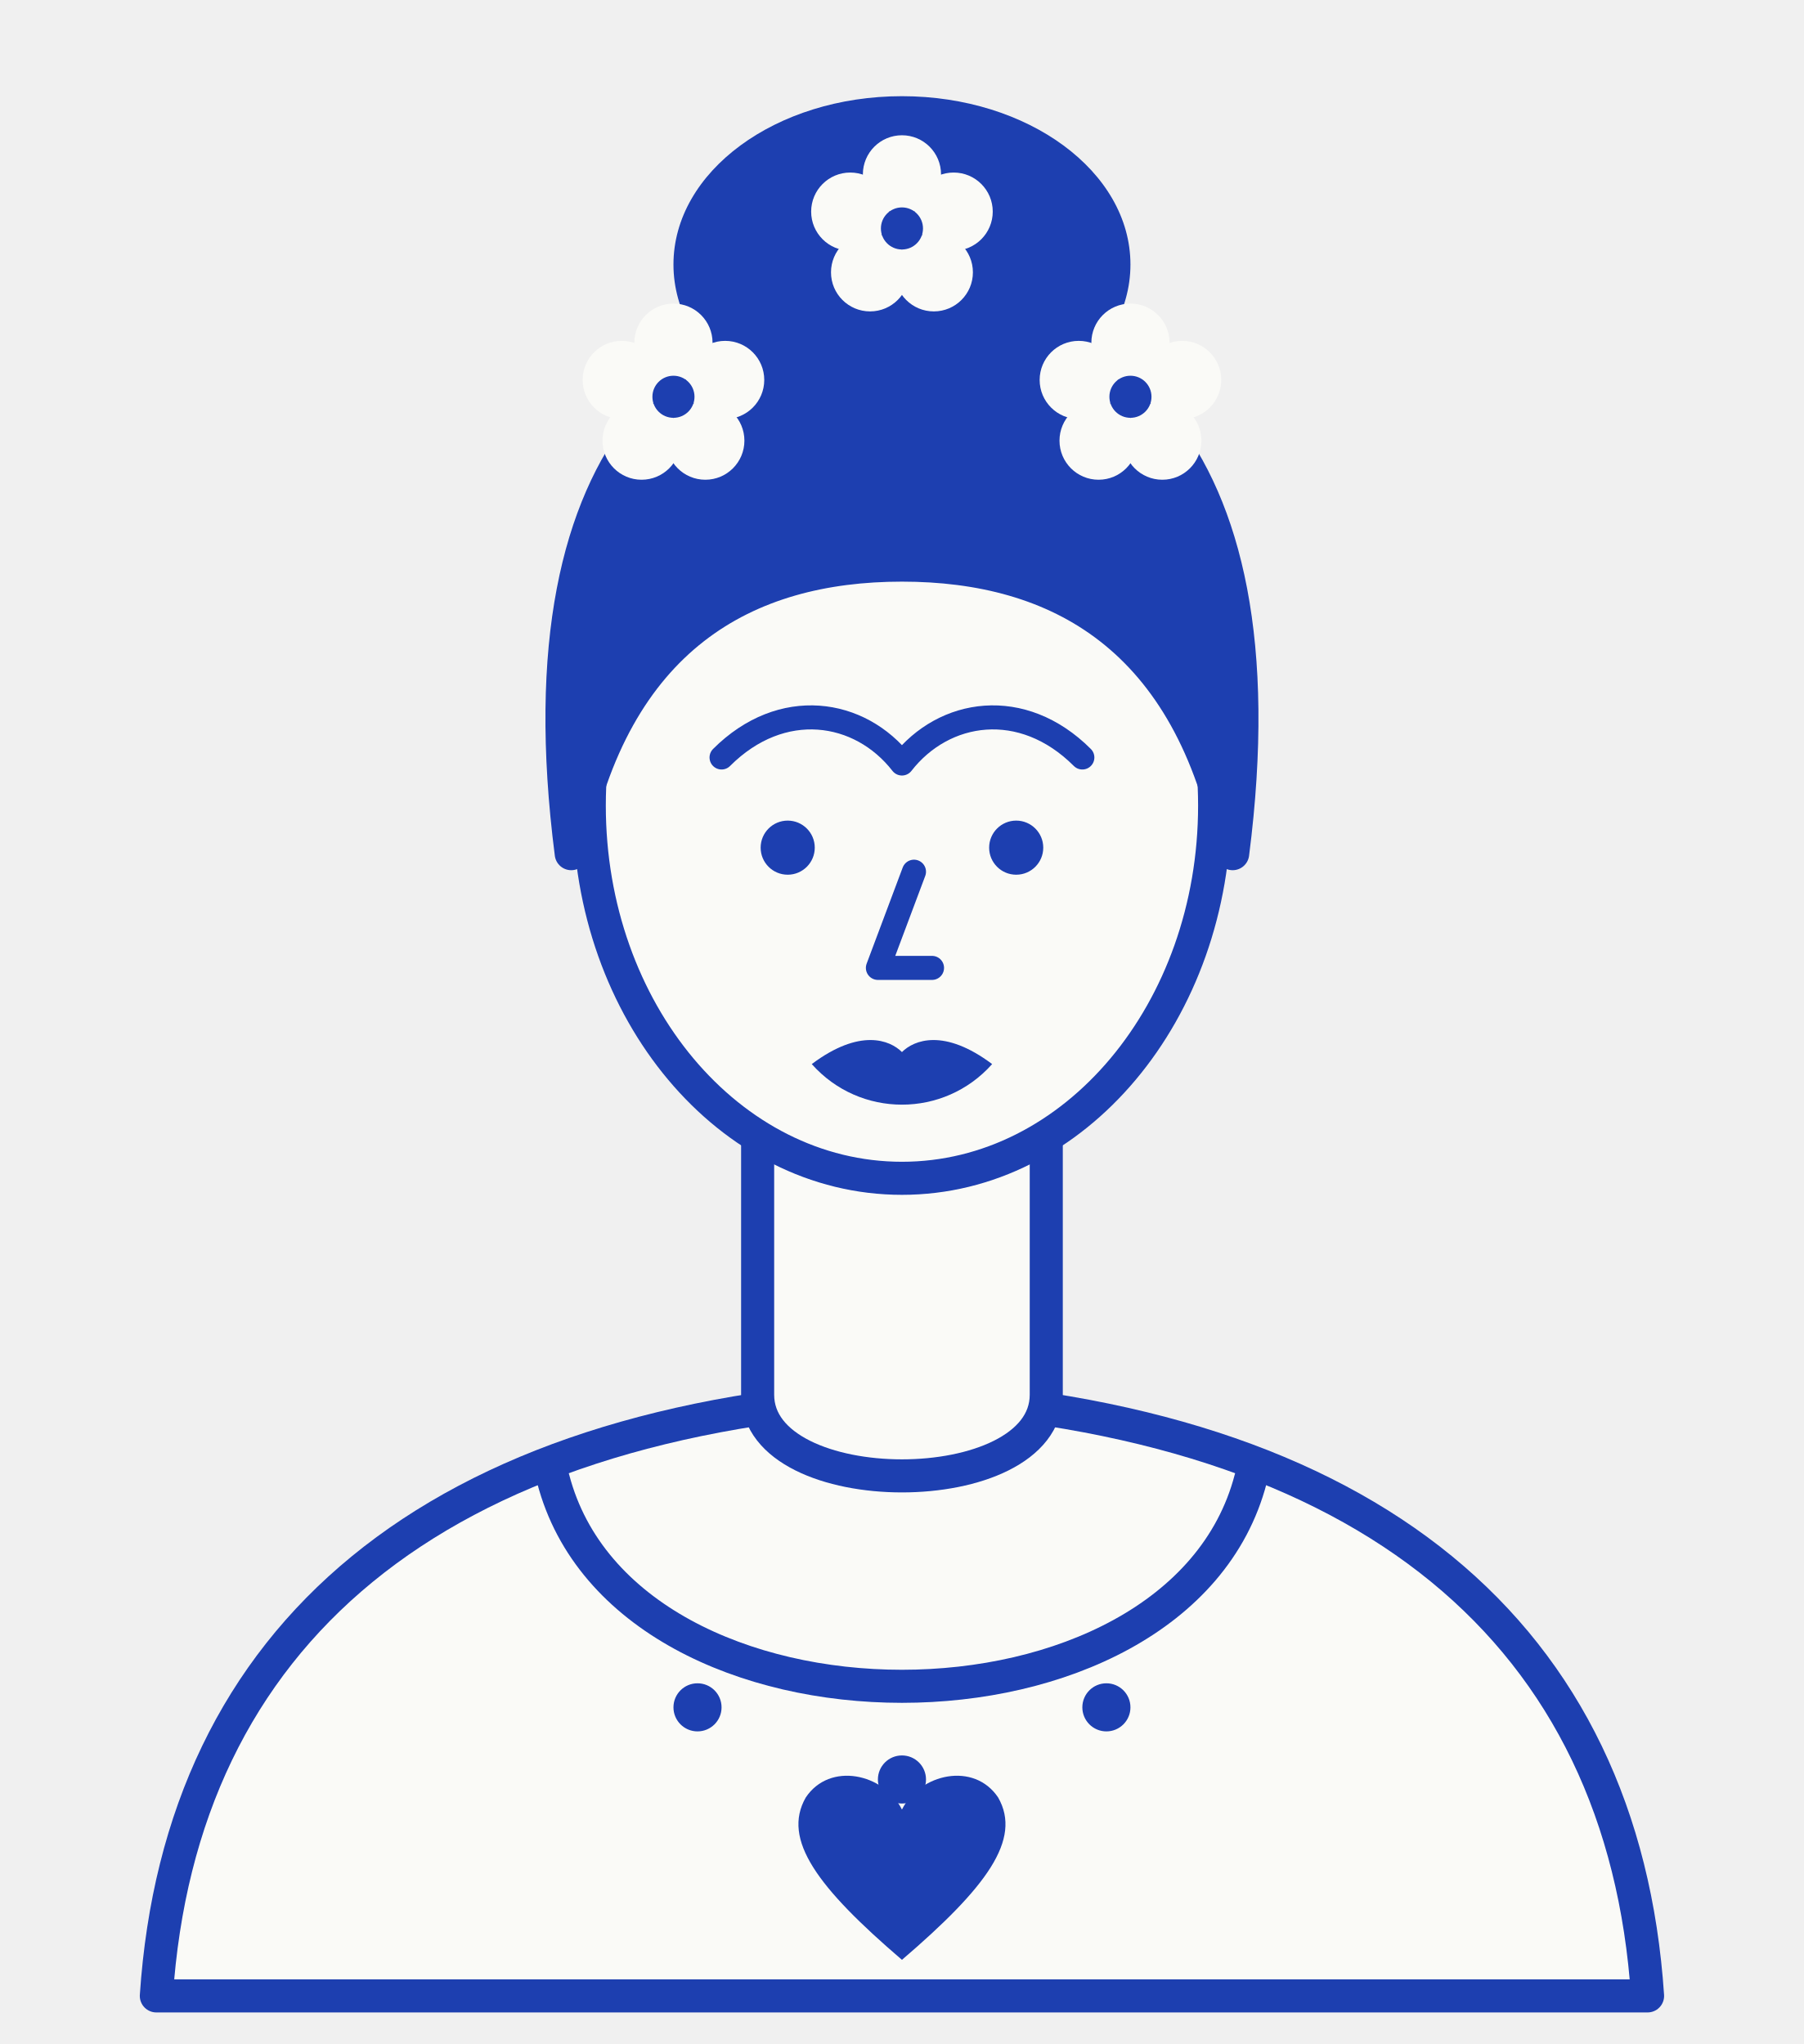
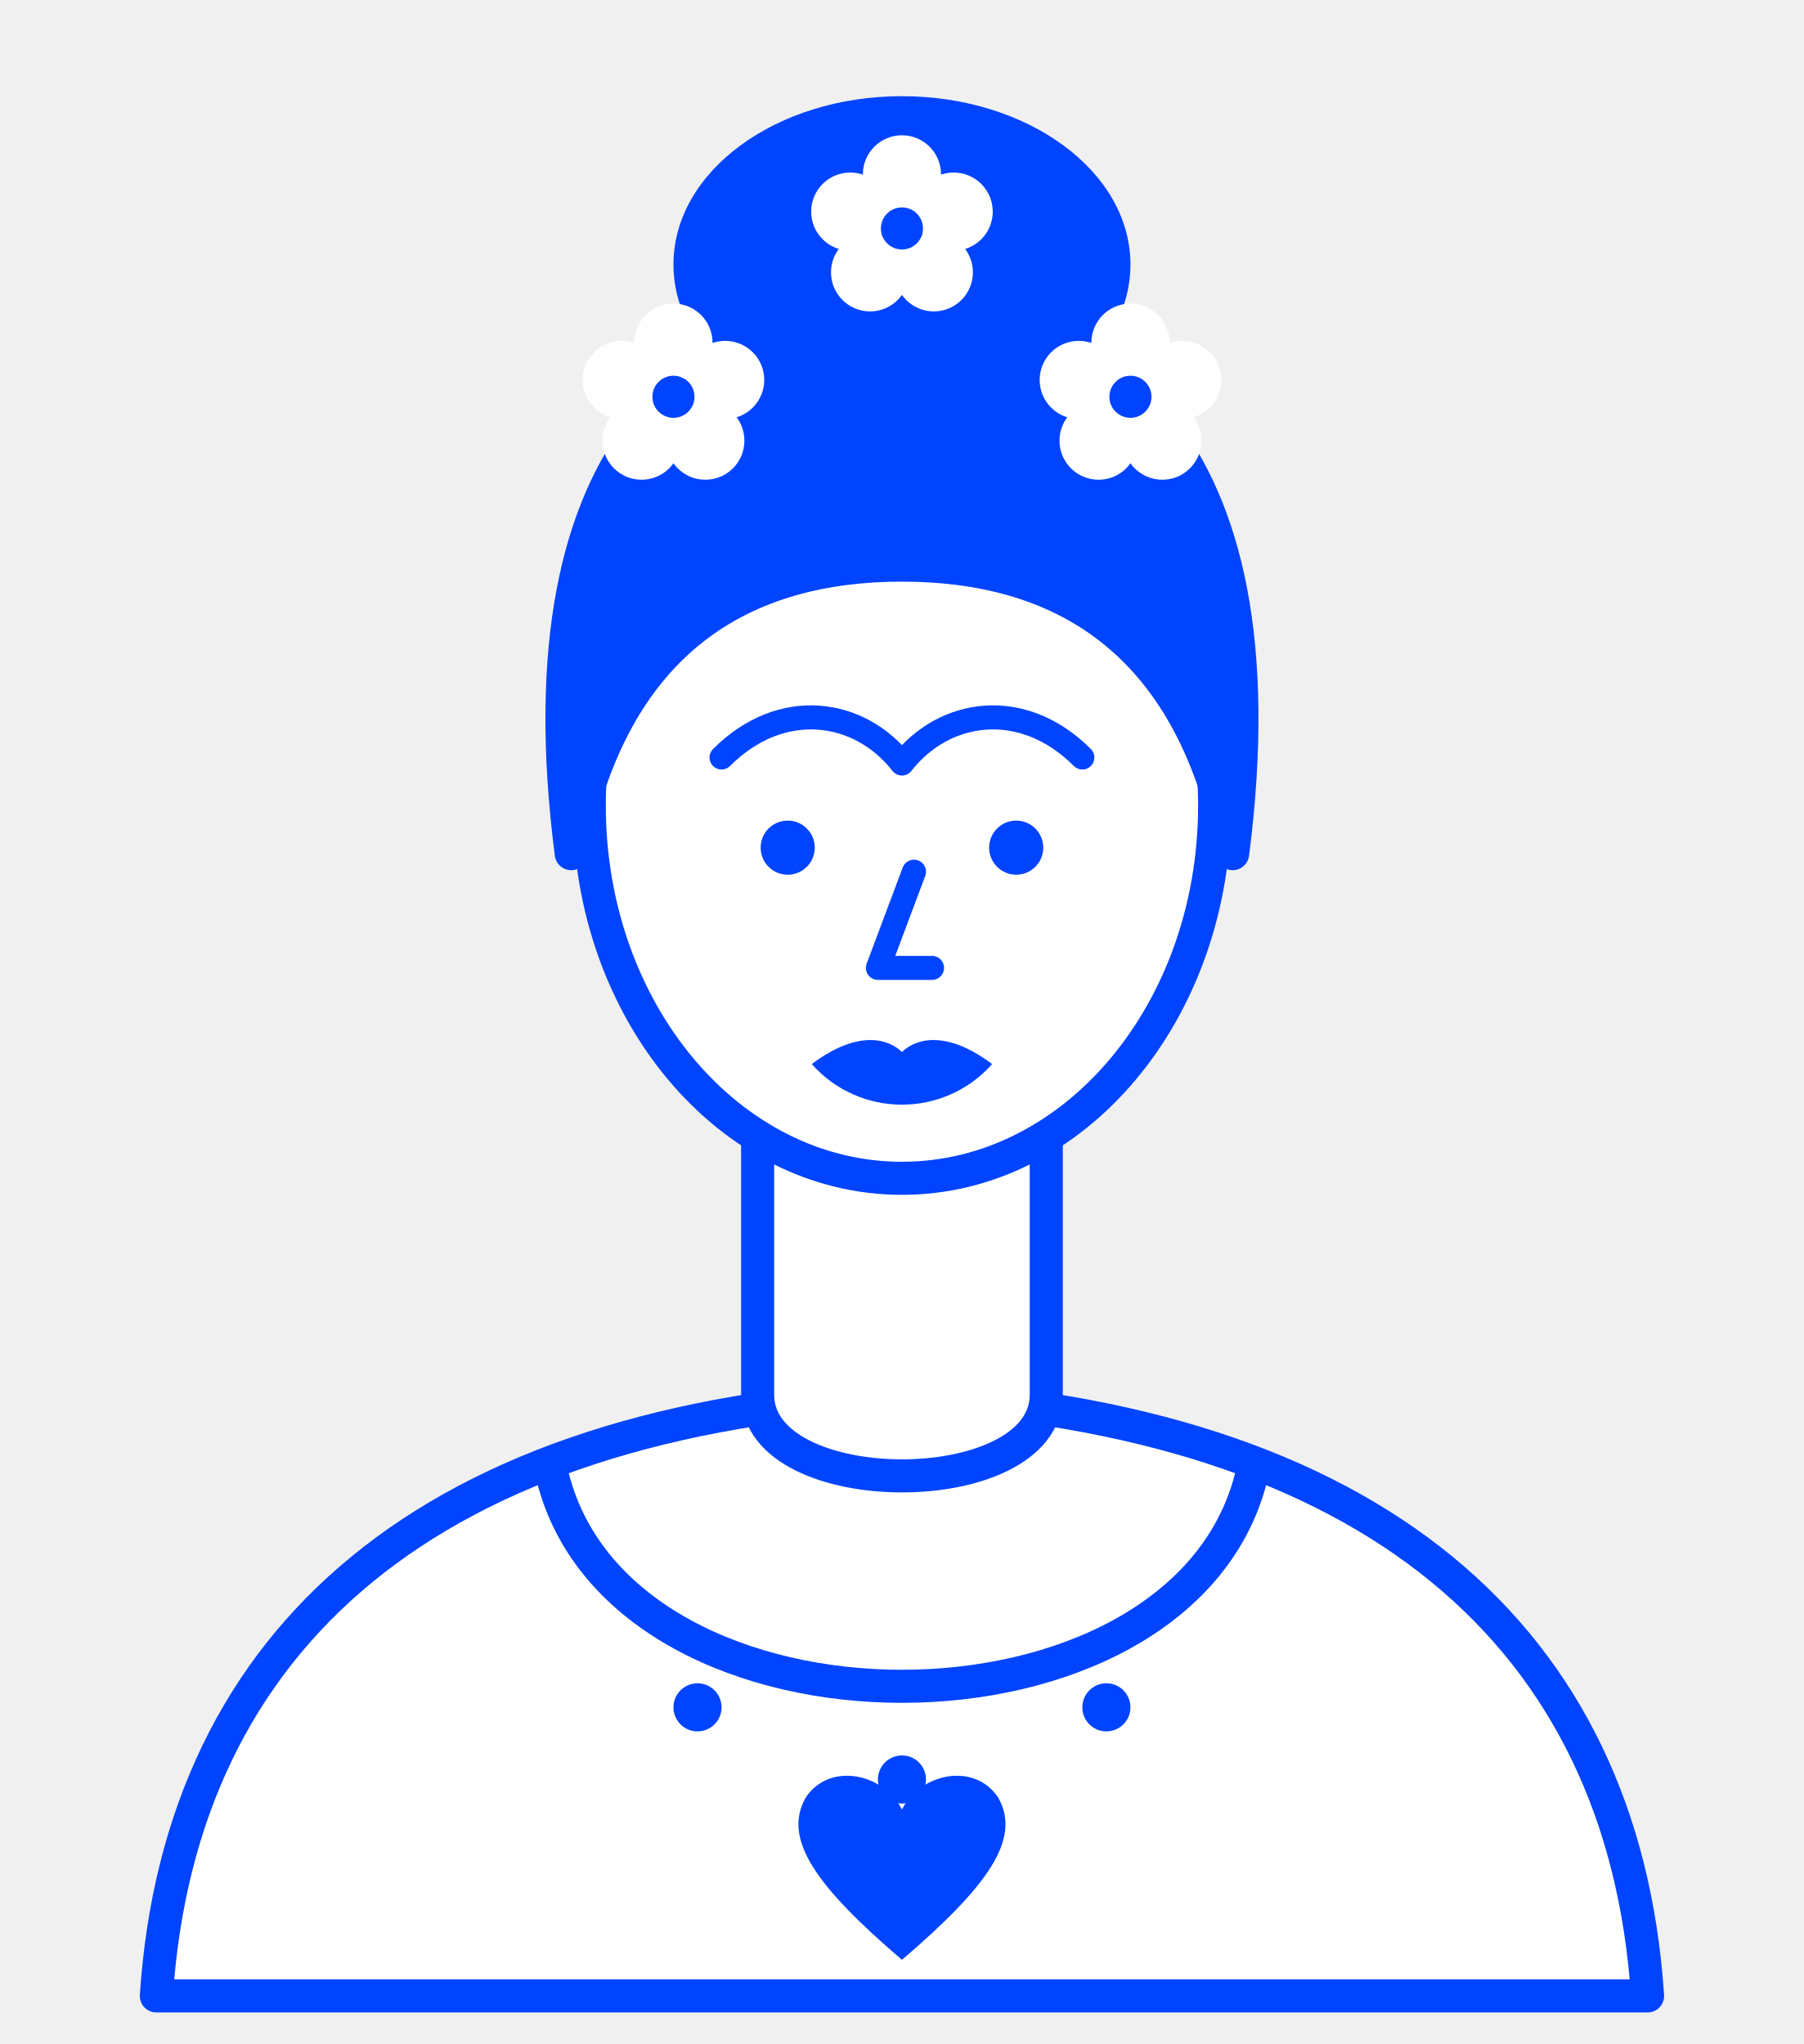
<svg xmlns="http://www.w3.org/2000/svg" viewBox="0 0 300 340" width="300" height="340">
-   <g fill="none" stroke="#1D3FB0" stroke-width="5.5" stroke-linecap="round" stroke-linejoin="round">
-     <path d="M26 332C30 272 72 236 150 232C228 236 270 272 274 332Z" fill="#FAFAF7" />
-     <path d="M126 190V232C126 250 174 250 174 232V190" fill="#FAFAF7" />
+   <g fill="none" stroke="#0044FF" stroke-width="5.5" stroke-linecap="round" stroke-linejoin="round">
+     <path d="M26 332C30 272 72 236 150 232C228 236 270 272 274 332Z" fill="#FFFFFF" />
+     <path d="M126 190V232C126 250 174 250 174 232V190" fill="#FFFFFF" />
    <path d="M92 246C104 292 196 292 208 246" />
-     <circle cx="116.0" cy="284.0" r="4" fill="#1D3FB0" stroke="none" />
-     <circle cx="150.0" cy="296.0" r="4" fill="#1D3FB0" stroke="none" />
-     <circle cx="184.0" cy="284.0" r="4" fill="#1D3FB0" stroke="none" />
-     <path d="M150 326C136 314 130 306 134 299C138 293 147 295 150 301C153 295 162 293 166 299C170 306 164 314 150 326Z" fill="#1D3FB0" stroke="none" />
-     <ellipse cx="150" cy="134" rx="52" ry="62" fill="#FAFAF7" />
-     <ellipse cx="150" cy="44" rx="38" ry="28" fill="#1D3FB0" stroke="none" />
-     <path d="M95 142C86 72 118 52 150 52C182 52 214 72 205 142C198 106 176 94 150 94C124 94 102 106 95 142Z" fill="#1D3FB0" />
+     <circle cx="116.0" cy="284.0" r="4" fill="#0044FF" stroke="none" />
+     <circle cx="150.0" cy="296.0" r="4" fill="#0044FF" stroke="none" />
+     <circle cx="184.0" cy="284.0" r="4" fill="#0044FF" stroke="none" />
+     <path d="M150 326C136 314 130 306 134 299C138 293 147 295 150 301C153 295 162 293 166 299C170 306 164 314 150 326Z" fill="#0044FF" stroke="none" />
+     <ellipse cx="150" cy="134" rx="52" ry="62" fill="#FFFFFF" />
+     <ellipse cx="150" cy="44" rx="38" ry="28" fill="#0044FF" stroke="none" />
+     <path d="M95 142C86 72 118 52 150 52C182 52 214 72 205 142C198 106 176 94 150 94C124 94 102 106 95 142Z" fill="#0044FF" />
    <path d="M120 126C130 116 143 118 150 127C157 118 170 116 180 126" stroke-width="4" />
-     <circle cx="131.0" cy="141.0" r="4.5" fill="#1D3FB0" stroke="none" />
-     <circle cx="169.0" cy="141.0" r="4.5" fill="#1D3FB0" stroke="none" />
+     <circle cx="131.0" cy="141.0" r="4.5" fill="#0044FF" stroke="none" />
+     <circle cx="169.0" cy="141.0" r="4.5" fill="#0044FF" stroke="none" />
    <path d="M152 145L146 161H155" stroke-width="4" />
-     <path d="M135 177C143 171 148 173 150 175C152 173 157 171 165 177C157 186 143 186 135 177Z" fill="#1D3FB0" stroke="none" />
-     <circle cx="112.0" cy="57.0" r="6.5" fill="#FAFAF7" stroke="none" />
-     <circle cx="120.6" cy="63.2" r="6.5" fill="#FAFAF7" stroke="none" />
-     <circle cx="117.3" cy="73.3" r="6.5" fill="#FAFAF7" stroke="none" />
-     <circle cx="106.7" cy="73.3" r="6.5" fill="#FAFAF7" stroke="none" />
-     <circle cx="103.4" cy="63.2" r="6.5" fill="#FAFAF7" stroke="none" />
-     <circle cx="112.0" cy="66.0" r="3.5" fill="#1D3FB0" stroke="none" />
-     <circle cx="150.0" cy="29.0" r="6.5" fill="#FAFAF7" stroke="none" />
-     <circle cx="158.6" cy="35.2" r="6.5" fill="#FAFAF7" stroke="none" />
-     <circle cx="155.3" cy="45.3" r="6.5" fill="#FAFAF7" stroke="none" />
-     <circle cx="144.7" cy="45.3" r="6.5" fill="#FAFAF7" stroke="none" />
-     <circle cx="141.4" cy="35.2" r="6.5" fill="#FAFAF7" stroke="none" />
-     <circle cx="150.0" cy="38.0" r="3.5" fill="#1D3FB0" stroke="none" />
-     <circle cx="188.0" cy="57.0" r="6.5" fill="#FAFAF7" stroke="none" />
-     <circle cx="196.6" cy="63.2" r="6.5" fill="#FAFAF7" stroke="none" />
-     <circle cx="193.3" cy="73.3" r="6.5" fill="#FAFAF7" stroke="none" />
-     <circle cx="182.7" cy="73.3" r="6.5" fill="#FAFAF7" stroke="none" />
-     <circle cx="179.4" cy="63.2" r="6.5" fill="#FAFAF7" stroke="none" />
-     <circle cx="188.0" cy="66.0" r="3.5" fill="#1D3FB0" stroke="none" />
+     <path d="M135 177C143 171 148 173 150 175C152 173 157 171 165 177C157 186 143 186 135 177Z" fill="#0044FF" stroke="none" />
+     <circle cx="112.0" cy="57.0" r="6.5" fill="#FFFFFF" stroke="none" />
+     <circle cx="120.6" cy="63.2" r="6.5" fill="#FFFFFF" stroke="none" />
+     <circle cx="117.3" cy="73.3" r="6.5" fill="#FFFFFF" stroke="none" />
+     <circle cx="106.7" cy="73.3" r="6.5" fill="#FFFFFF" stroke="none" />
+     <circle cx="103.4" cy="63.2" r="6.5" fill="#FFFFFF" stroke="none" />
+     <circle cx="112.0" cy="66.0" r="3.5" fill="#0044FF" stroke="none" />
+     <circle cx="150.0" cy="29.0" r="6.5" fill="#FFFFFF" stroke="none" />
+     <circle cx="158.6" cy="35.2" r="6.5" fill="#FFFFFF" stroke="none" />
+     <circle cx="155.3" cy="45.3" r="6.5" fill="#FFFFFF" stroke="none" />
+     <circle cx="144.7" cy="45.3" r="6.5" fill="#FFFFFF" stroke="none" />
+     <circle cx="141.4" cy="35.2" r="6.5" fill="#FFFFFF" stroke="none" />
+     <circle cx="150.0" cy="38.0" r="3.5" fill="#0044FF" stroke="none" />
+     <circle cx="188.0" cy="57.0" r="6.5" fill="#FFFFFF" stroke="none" />
+     <circle cx="196.6" cy="63.2" r="6.5" fill="#FFFFFF" stroke="none" />
+     <circle cx="193.3" cy="73.3" r="6.5" fill="#FFFFFF" stroke="none" />
+     <circle cx="182.7" cy="73.3" r="6.5" fill="#FFFFFF" stroke="none" />
+     <circle cx="179.4" cy="63.2" r="6.5" fill="#FFFFFF" stroke="none" />
+     <circle cx="188.0" cy="66.0" r="3.5" fill="#0044FF" stroke="none" />
  </g>
</svg>
